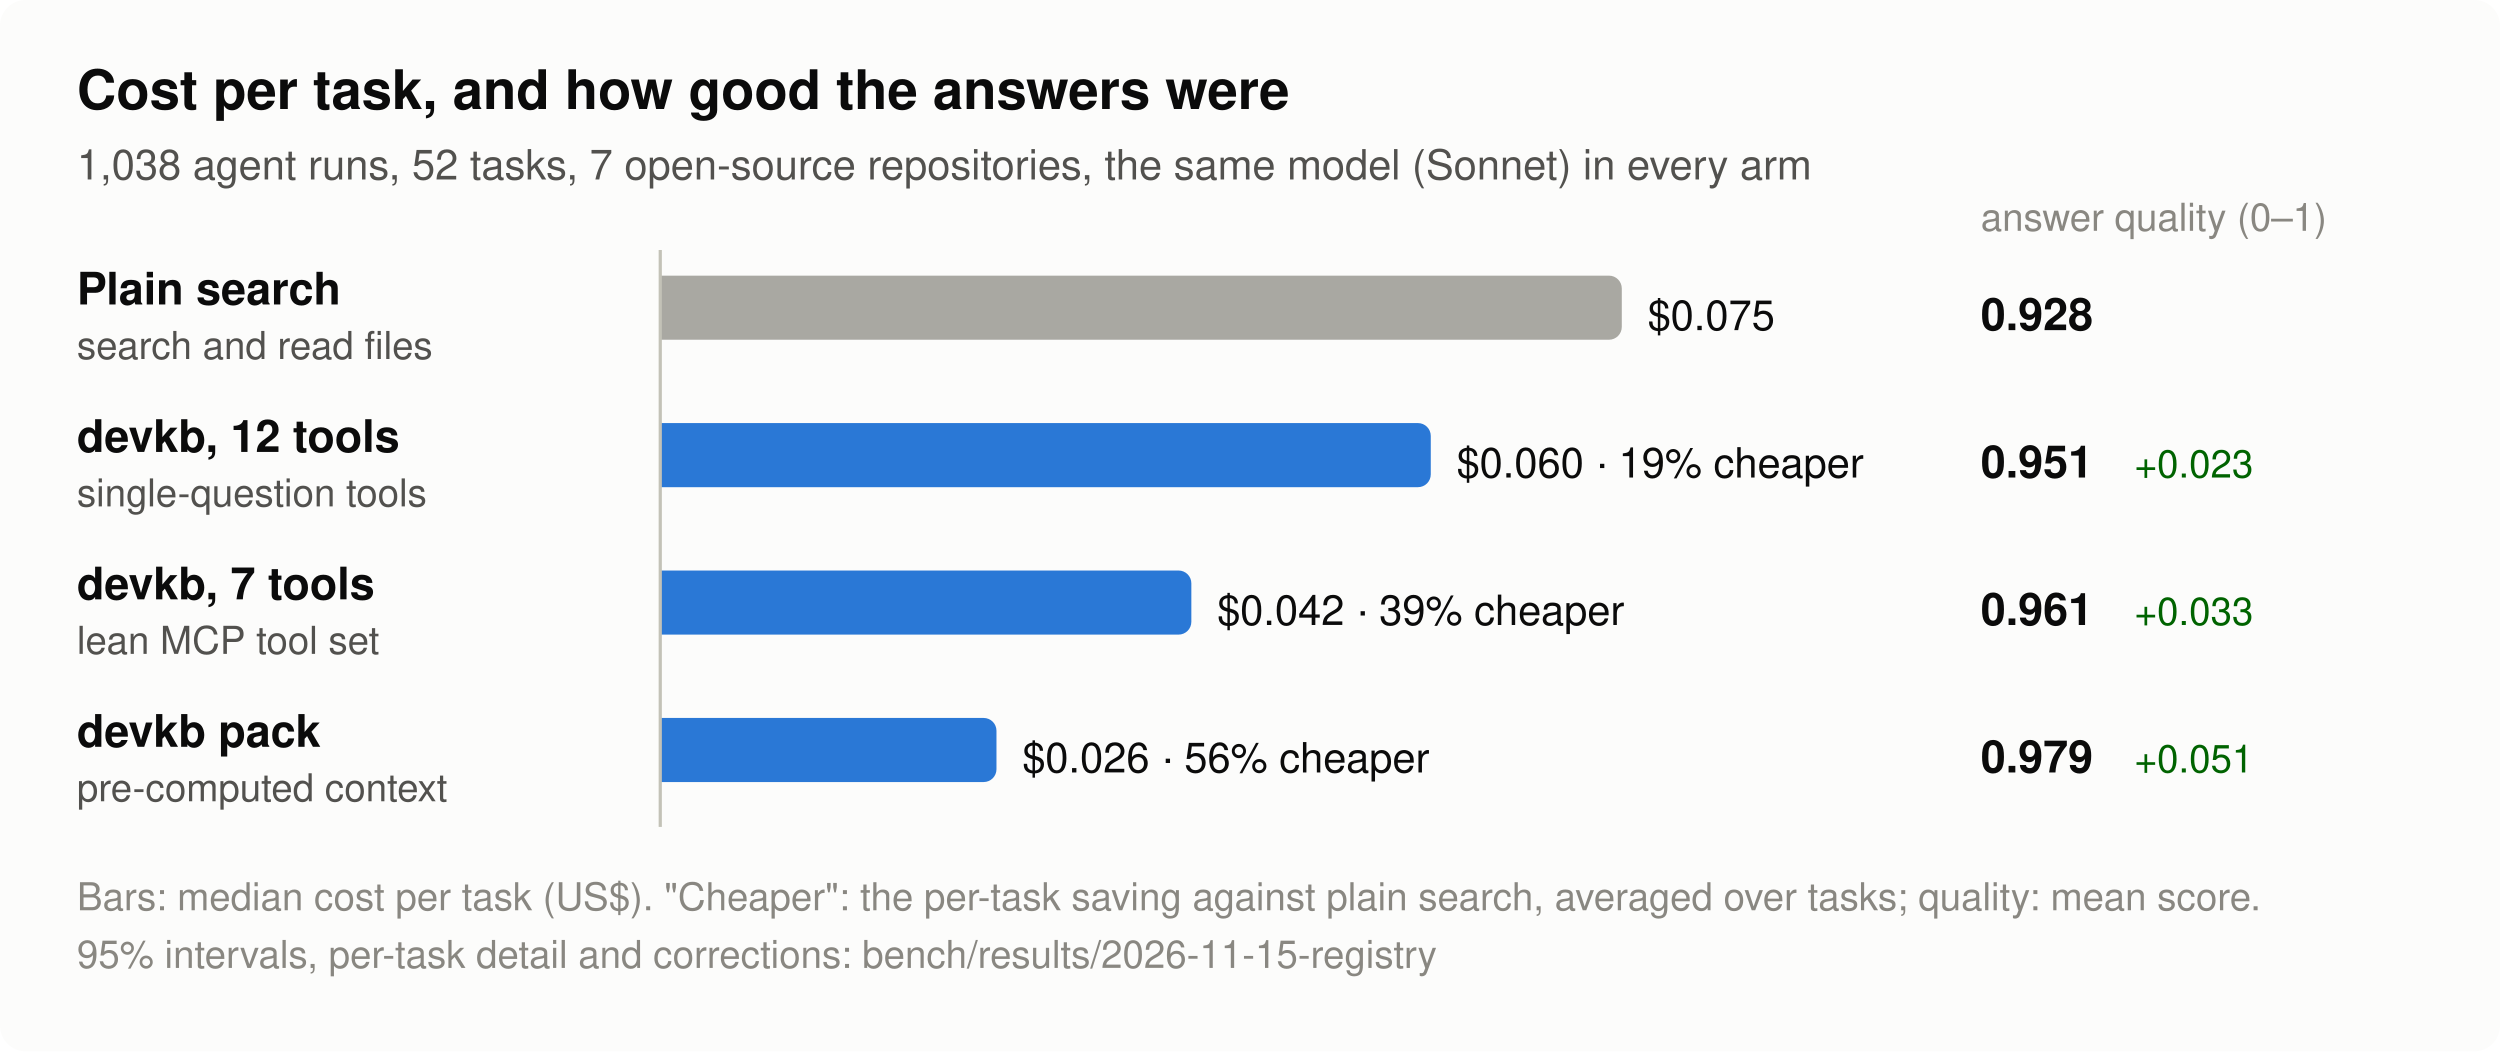
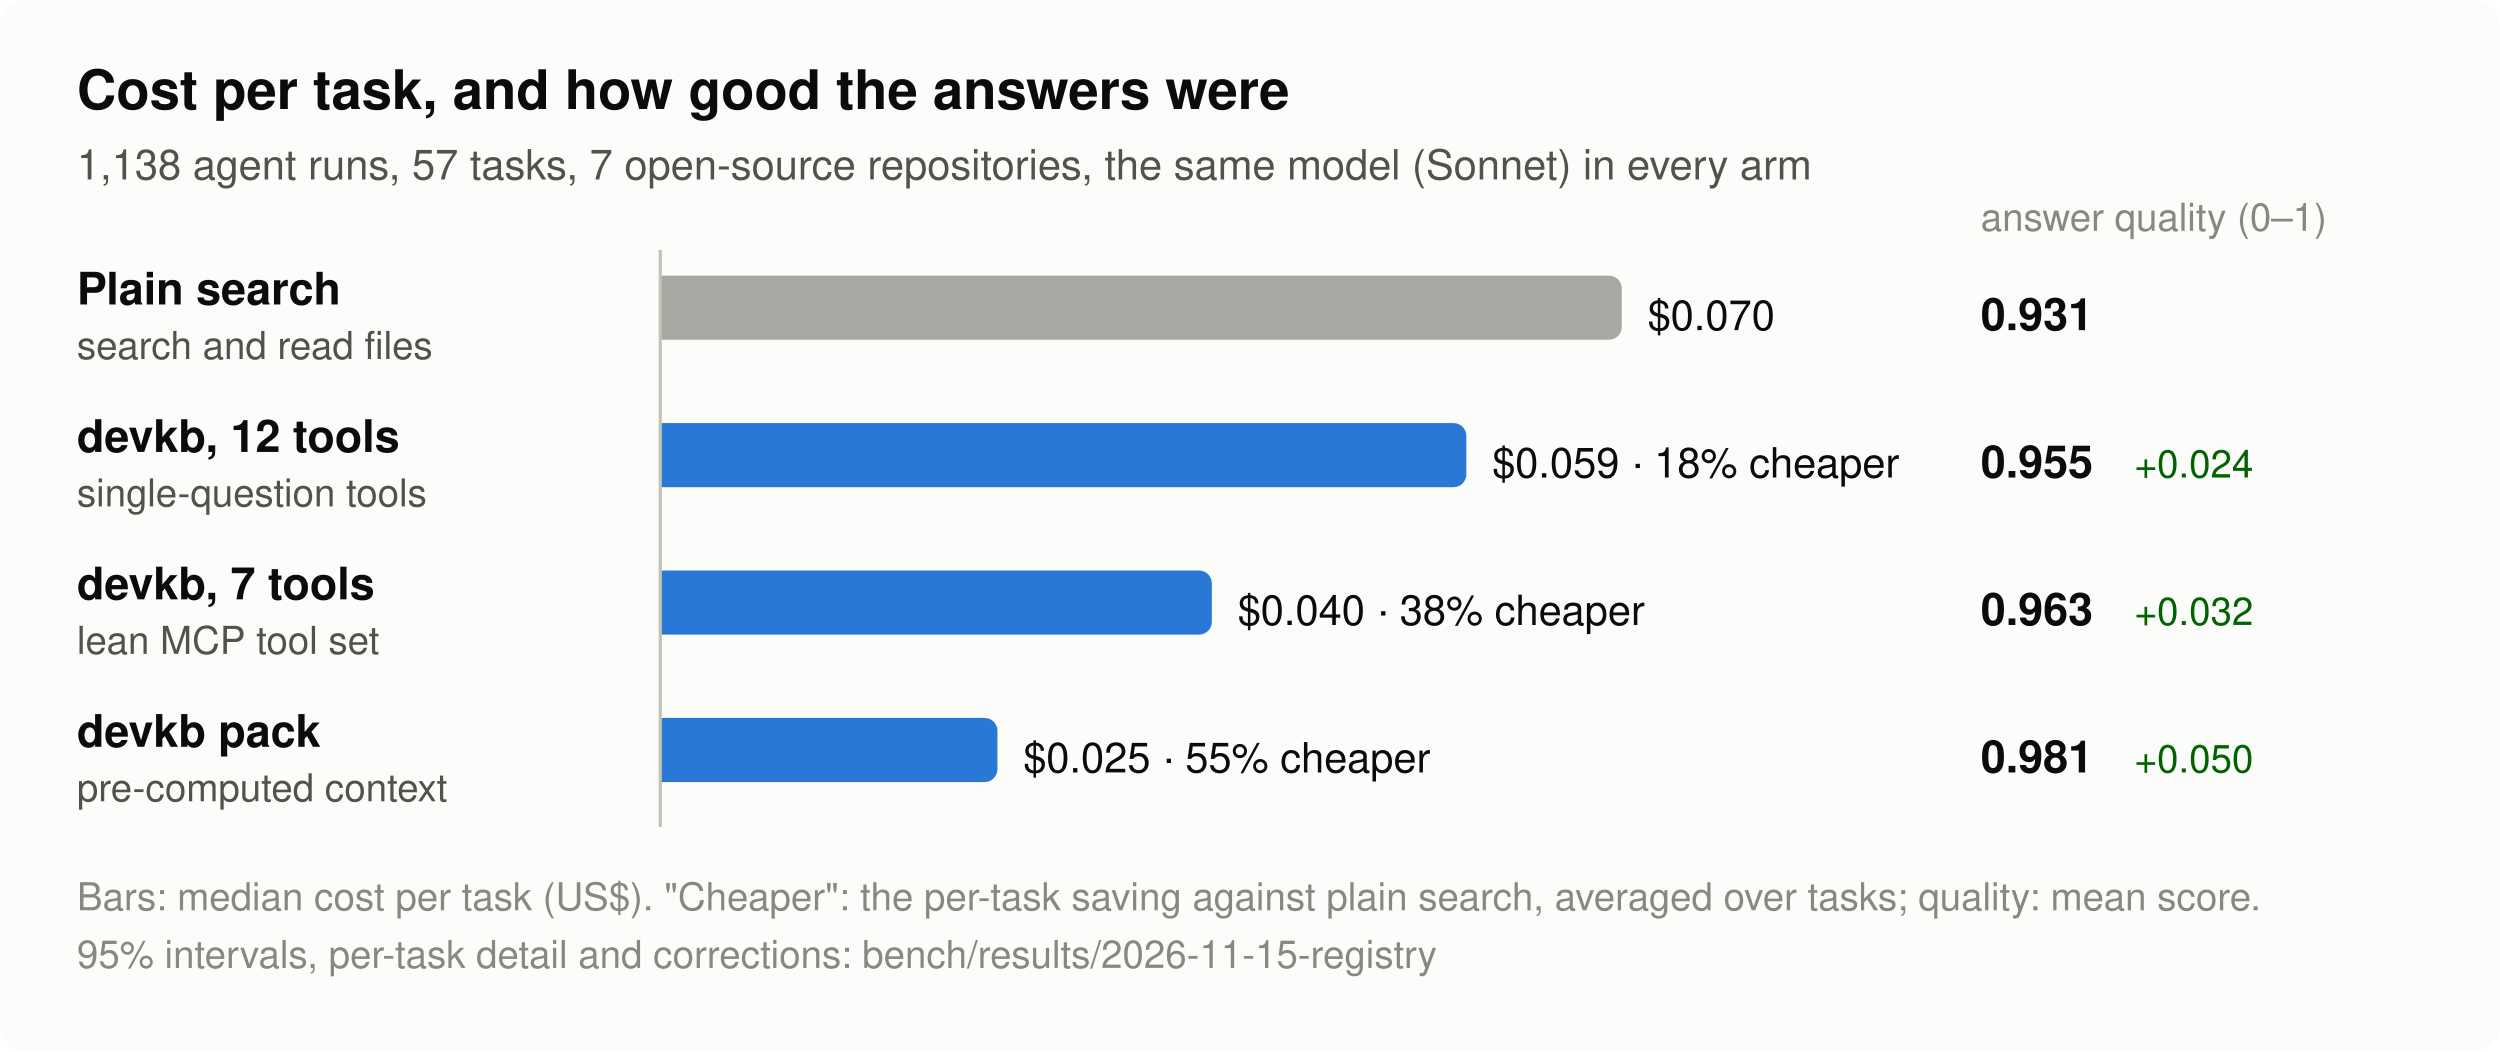
<svg xmlns="http://www.w3.org/2000/svg" width="780" height="328" viewBox="0 0 780 328" font-family="-apple-system, Segoe UI, Helvetica, Arial, sans-serif" role="img" aria-label="Median cost per task by arm, with answer quality">
  <rect width="780" height="328" rx="8" fill="#fcfcfb" />
  <text x="24" y="34" font-size="17" font-weight="600" fill="#0b0b0b">Cost per task, and how good the answers were</text>
-   <text x="24" y="56" font-size="13" fill="#52514e">1,038 agent runs, 52 tasks, 7 open-source repositories, the same model (Sonnet) in every arm</text>
+   <text x="24" y="56" font-size="13" fill="#52514e">1,138 agent runs, 57 tasks, 7 open-source repositories, the same model (Sonnet) in every arm</text>
  <text x="618" y="72" font-size="12" fill="#898781">answer quality (0–1)</text>
  <text x="24" y="95" font-size="14" font-weight="600" fill="#0b0b0b">Plain search</text>
  <text x="24" y="112" font-size="12" fill="#52514e">search and read files</text>
  <path d="M206,86 h296.0 a4,4 0 0 1 4,4 v12 a4,4 0 0 1 -4,4 h-296.0 z" fill="#a9a8a2" />
-   <text x="514.0" y="103" font-size="13" fill="#0b0b0b">$0.075</text>
-   <text x="618" y="103" font-size="14" font-weight="600" fill="#0b0b0b">0.928</text>
+   <text x="514.0" y="103" font-size="13" fill="#0b0b0b">$0.070</text>
+   <text x="618" y="103" font-size="14" font-weight="600" fill="#0b0b0b">0.931</text>
  <text x="24" y="141" font-size="14" font-weight="600" fill="#0b0b0b">devkb, 12 tools</text>
  <text x="24" y="158" font-size="12" fill="#52514e">single-question tools</text>
-   <path d="M206,132 h236.4 a4,4 0 0 1 4,4 v12 a4,4 0 0 1 -4,4 h-236.4 z" fill="#2a78d6" />
-   <text x="454.4" y="149" font-size="13" fill="#0b0b0b">$0.060  ·  19% cheaper</text>
-   <text x="618" y="149" font-size="14" font-weight="600" fill="#0b0b0b">0.951</text>
-   <text x="666" y="149" font-size="12" fill="#006300">+0.023</text>
+   <path d="M206,132 h247.5 a4,4 0 0 1 4,4 v12 a4,4 0 0 1 -4,4 h-247.5 z" fill="#2a78d6" />
+   <text x="465.5" y="149" font-size="13" fill="#0b0b0b">$0.059  ·  18% cheaper</text>
+   <text x="618" y="149" font-size="14" font-weight="600" fill="#0b0b0b">0.955</text>
+   <text x="666" y="149" font-size="12" fill="#006300">+0.024</text>
  <text x="24" y="187" font-size="14" font-weight="600" fill="#0b0b0b">devkb, 7 tools</text>
  <text x="24" y="204" font-size="12" fill="#52514e">lean MCP tool set</text>
-   <path d="M206,178 h161.7 a4,4 0 0 1 4,4 v12 a4,4 0 0 1 -4,4 h-161.7 z" fill="#2a78d6" />
-   <text x="379.7" y="195" font-size="13" fill="#0b0b0b">$0.042  ·  39% cheaper</text>
-   <text x="618" y="195" font-size="14" font-weight="600" fill="#0b0b0b">0.961</text>
-   <text x="666" y="195" font-size="12" fill="#006300">+0.033</text>
+   <path d="M206,178 h168.1 a4,4 0 0 1 4,4 v12 a4,4 0 0 1 -4,4 h-168.1 z" fill="#2a78d6" />
+   <text x="386.1" y="195" font-size="13" fill="#0b0b0b">$0.040  ·  38% cheaper</text>
+   <text x="618" y="195" font-size="14" font-weight="600" fill="#0b0b0b">0.963</text>
+   <text x="666" y="195" font-size="12" fill="#006300">+0.032</text>
  <text x="24" y="233" font-size="14" font-weight="600" fill="#0b0b0b">devkb pack</text>
  <text x="24" y="250" font-size="12" fill="#52514e">pre-computed context</text>
-   <path d="M206,224 h100.9 a4,4 0 0 1 4,4 v12 a4,4 0 0 1 -4,4 h-100.9 z" fill="#2a78d6" />
-   <text x="318.9" y="241" font-size="13" fill="#0b0b0b">$0.026  ·  56% cheaper</text>
-   <text x="618" y="241" font-size="14" font-weight="600" fill="#0b0b0b">0.979</text>
-   <text x="666" y="241" font-size="12" fill="#006300">+0.051</text>
+   <path d="M206,224 h101.2 a4,4 0 0 1 4,4 v12 a4,4 0 0 1 -4,4 h-101.2 z" fill="#2a78d6" />
+   <text x="319.2" y="241" font-size="13" fill="#0b0b0b">$0.025  ·  55% cheaper</text>
+   <text x="618" y="241" font-size="14" font-weight="600" fill="#0b0b0b">0.981</text>
+   <text x="666" y="241" font-size="12" fill="#006300">+0.050</text>
  <line x1="206" y1="78" x2="206" y2="258" stroke="#c3c2b7" stroke-width="1" />
  <text x="24" y="284" font-size="12" fill="#898781">Bars: median cost per task (US$). "Cheaper": the per-task saving against plain search, averaged over tasks; quality: mean score.</text>
  <text x="24" y="302" font-size="12" fill="#898781">95% intervals, per-task detail and corrections: bench/results/2026-11-15-registry</text>
</svg>
